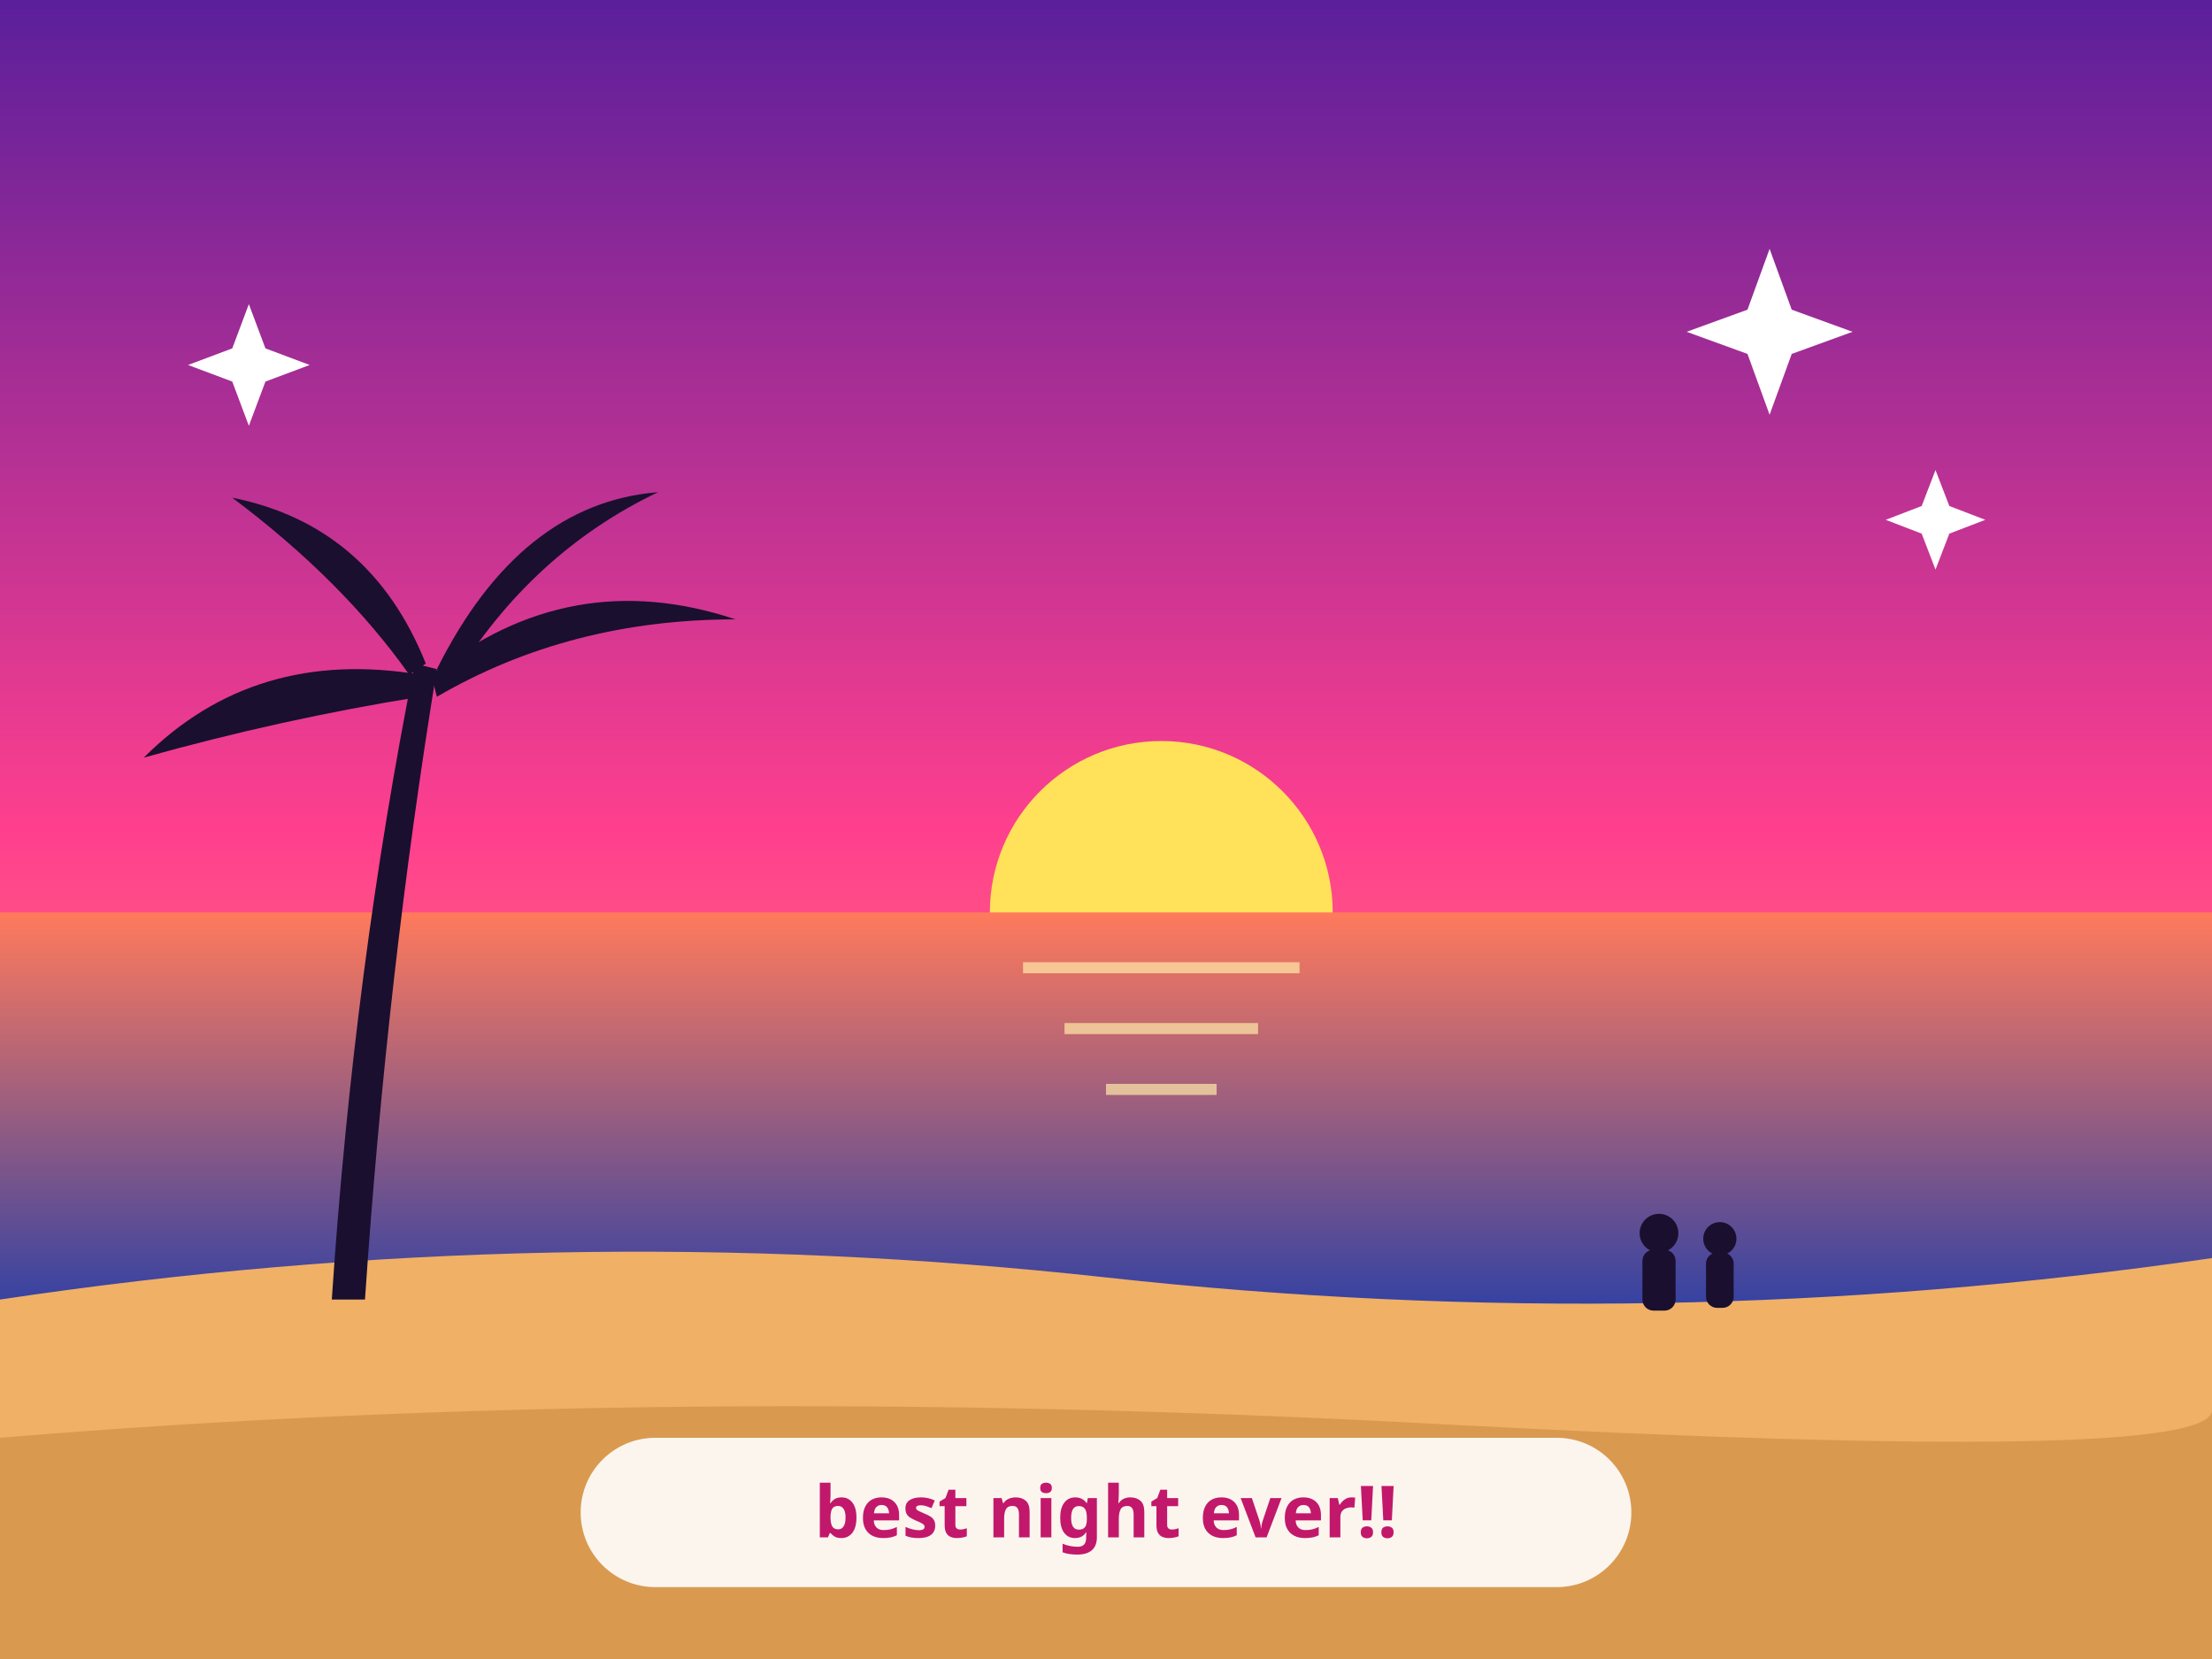
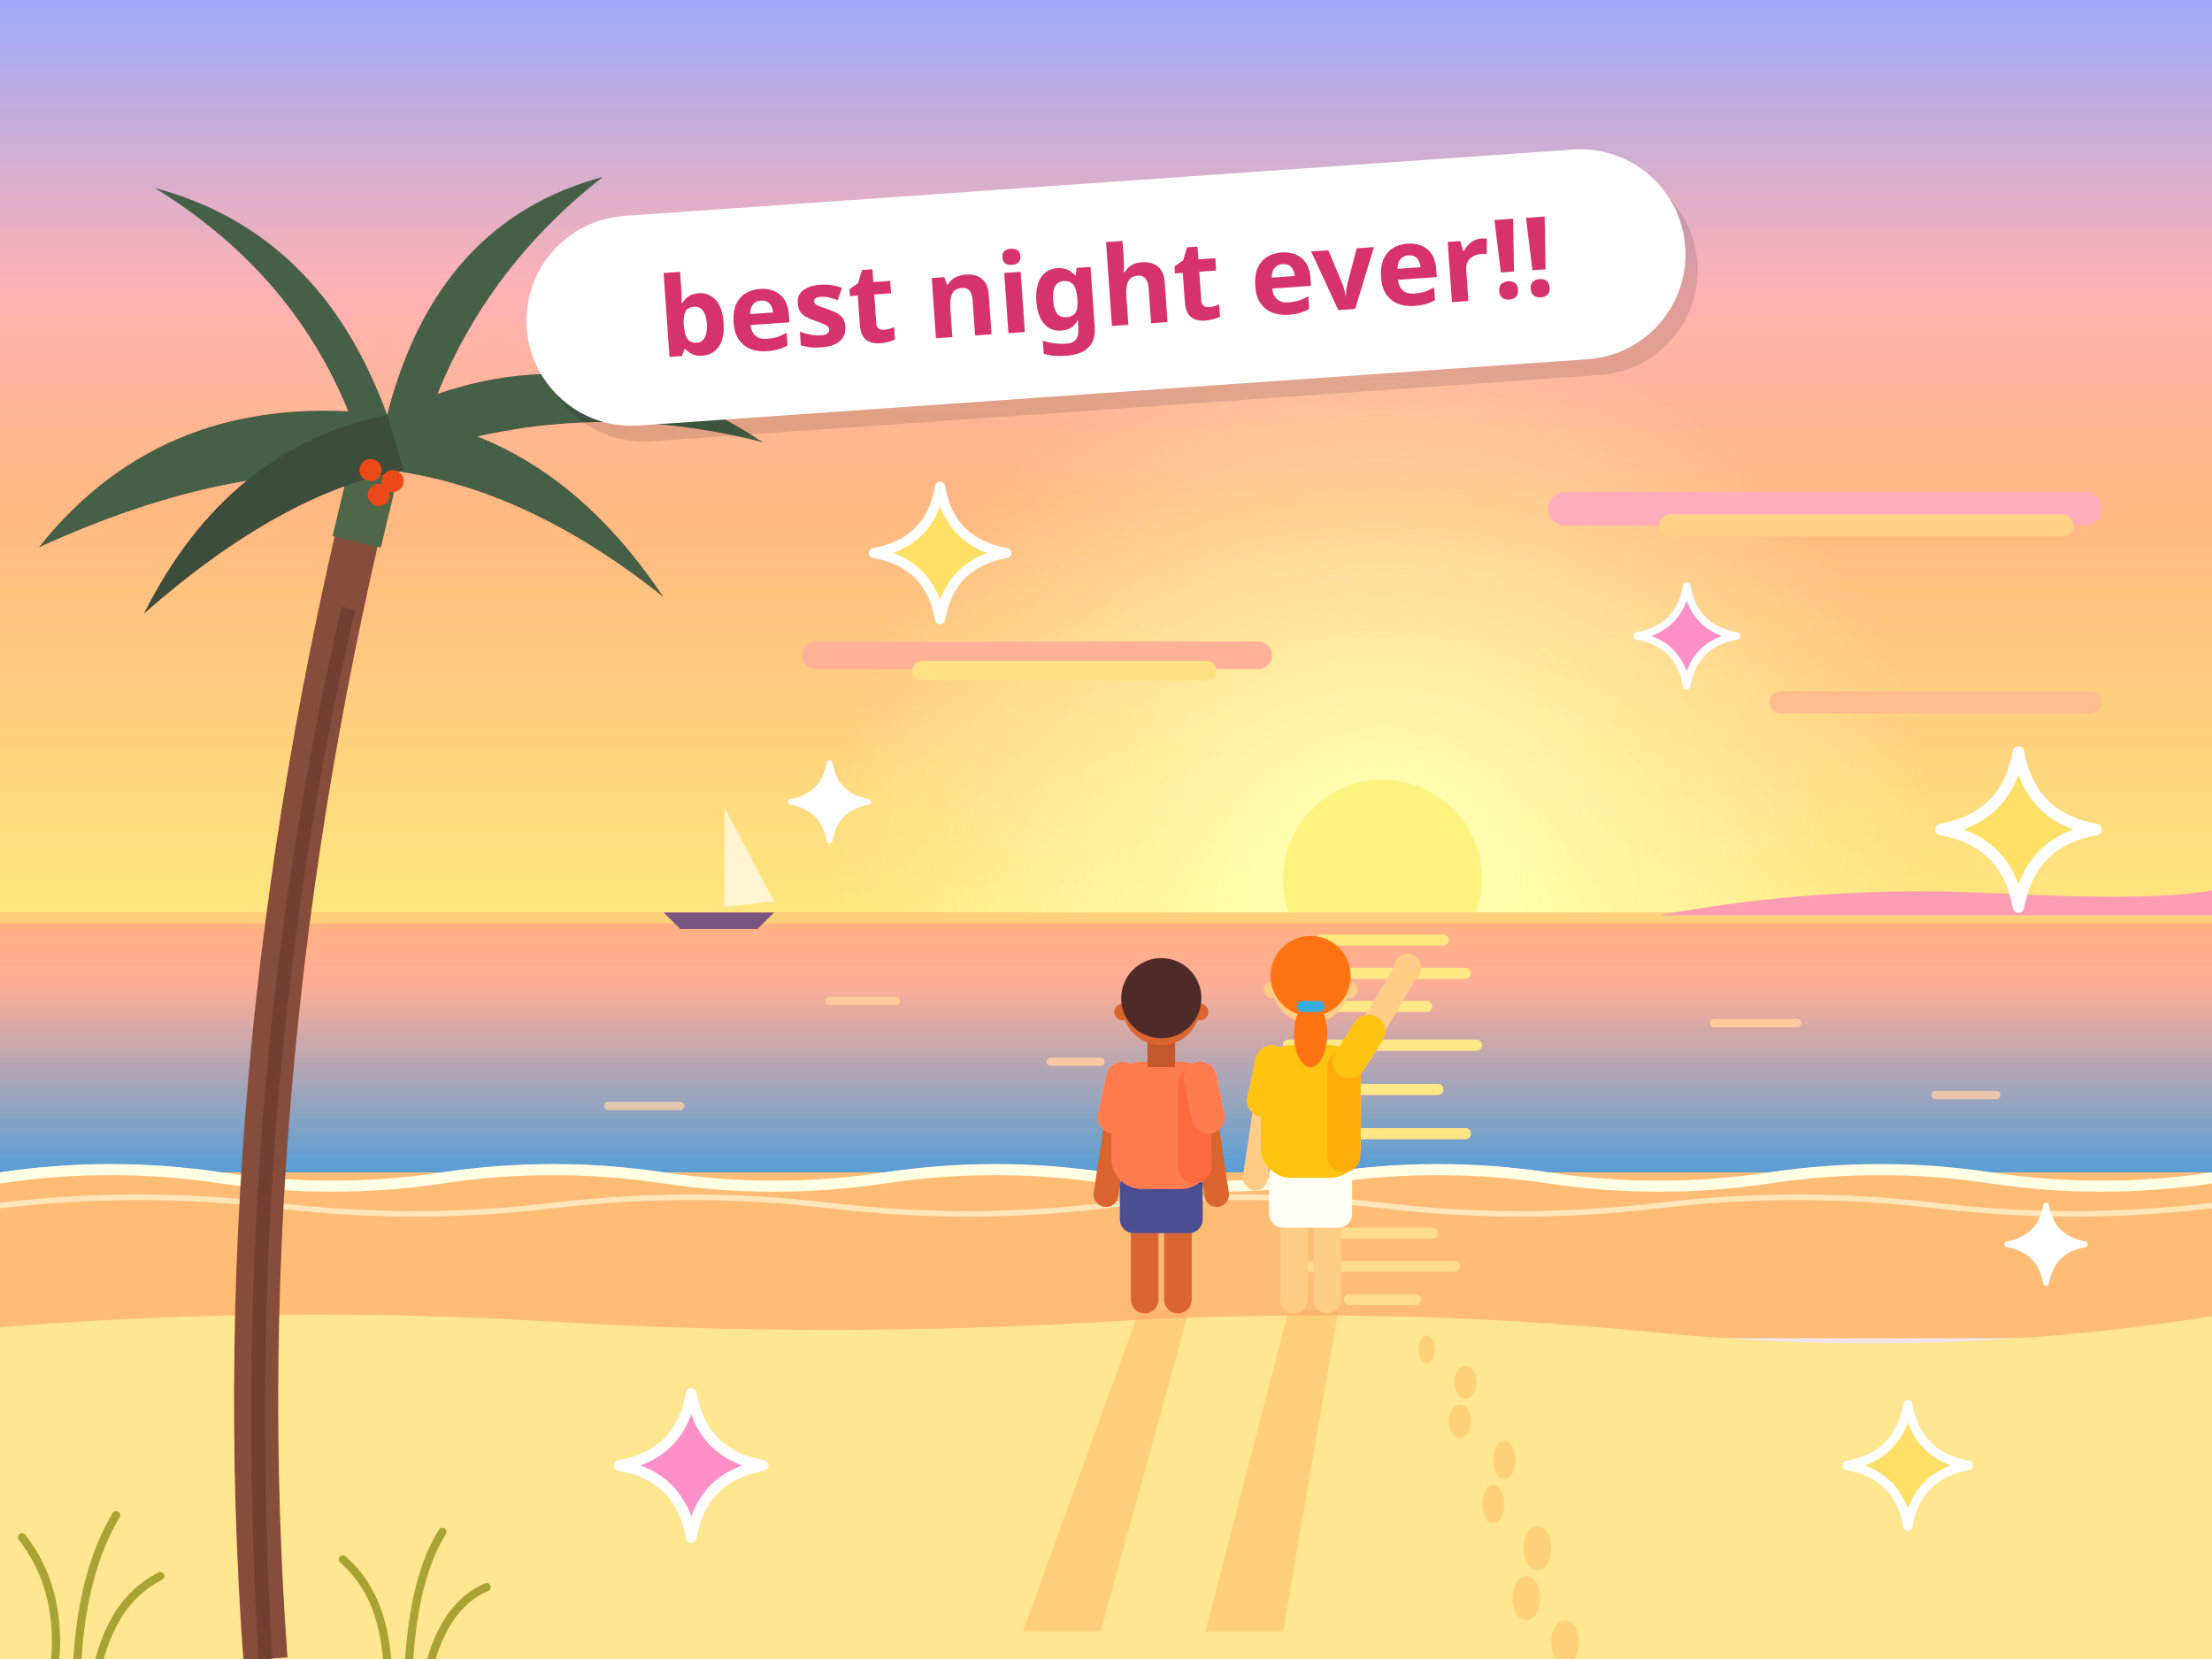
- <svg xmlns="http://www.w3.org/2000/svg" viewBox="0 0 800 600" role="img" aria-label="Beach at sunset, edited with a filter and text">
+ <svg xmlns="http://www.w3.org/2000/svg" viewBox="0 0 800 600" role="img" aria-label="The same Mindil Beach sunset photo, edited with a bright filter, sparkle stickers and the words best night ever!!">
  <defs>
    <linearGradient id="sky" x1="0" y1="0" x2="0" y2="1">
-       <stop offset="0" stop-color="#5b1f9b" />
-       <stop offset="0.5" stop-color="#ff3f8e" />
-       <stop offset="1" stop-color="#ffc24a" />
+       <stop offset="0" stop-color="#7f97c9" />
+       <stop offset="0.55" stop-color="#eeae90" />
+       <stop offset="1" stop-color="#ffd89c" />
    </linearGradient>
    <linearGradient id="sea" x1="0" y1="0" x2="0" y2="1">
-       <stop offset="0" stop-color="#ff7a5c" />
-       <stop offset="1" stop-color="#2a3fa6" />
+       <stop offset="0" stop-color="#e7a88c" />
+       <stop offset="1" stop-color="#4a86ab" />
    </linearGradient>
+     <radialGradient id="glow" cx="0.5" cy="0.5" r="0.5">
+       <stop offset="0" stop-color="#fff1c9" />
+       <stop offset="1" stop-color="#fff1c9" stop-opacity="0" />
+     </radialGradient>
+     <filter id="pop" filterUnits="userSpaceOnUse" x="0" y="0" width="800" height="600" color-interpolation-filters="sRGB">
+       <feColorMatrix type="saturate" values="1.7" />
+       <feComponentTransfer>
+         <feFuncR type="linear" slope="1.12" intercept="0.05" />
+         <feFuncG type="linear" slope="1.1" intercept="0.03" />
+         <feFuncB type="linear" slope="1.05" intercept="0.02" />
+       </feComponentTransfer>
+     </filter>
+     <path id="sparkle" d="M0 -20Q3 -3 20 0Q3 3 0 20Q-3 3 -20 0Q-3 -3 0 -20Z" />
  </defs>
-   <rect width="800" height="600" fill="url(#sky)" />
-   <circle cx="420" cy="330" r="62" fill="#ffe15a" />
-   <rect y="330" width="800" height="150" fill="url(#sea)" />
-   <g stroke="#ffe9a8" stroke-width="4" opacity="0.7">
-     <line x1="370" y1="350" x2="470" y2="350" />
-     <line x1="385" y1="372" x2="455" y2="372" />
-     <line x1="400" y1="394" x2="440" y2="394" />
+   <g id="photo" filter="url(#pop)">
+     <rect width="800" height="332" fill="url(#sky)" />
+     <circle cx="500" cy="318" r="200" fill="url(#glow)" />
+     <circle cx="500" cy="318" r="36" fill="#ffe2a0" />
+     <g id="clouds">
+       <rect x="400" y="120" width="180" height="10" rx="5" fill="#b9a2c4" />
+       <rect x="560" y="178" width="200" height="12" rx="6" fill="#d9a3b0" />
+       <rect x="600" y="186" width="150" height="8" rx="4" fill="#f5c59a" />
+       <rect x="290" y="232" width="170" height="10" rx="5" fill="#e6a99c" />
+       <rect x="330" y="239" width="110" height="7" rx="3.5" fill="#f8d19c" />
+       <rect x="640" y="250" width="120" height="8" rx="4" fill="#efb39a" />
+     </g>
+     <rect y="330" width="800" height="96" fill="url(#sea)" />
+     <rect y="330" width="800" height="4" fill="#ffd59a" opacity="0.6" />
+     <path d="M600 331Q660 320 720 323T800 322V331Z" fill="#b893a3" />
+     <g id="boat">
+       <path d="M240 330h40l-6 6h-28z" fill="#4a4660" />
+       <path d="M262 328V292l18 34z" fill="#f3e3d3" />
+     </g>
+     <g stroke="#ffe2a0" stroke-width="4" stroke-linecap="round" opacity="0.85">
+       <path d="M478 340h44M470 352h60M484 364h32M466 378h68M480 394h40M470 410h60" />
+     </g>
+     <g stroke="#f6d9ab" stroke-width="3" stroke-linecap="round" opacity="0.5">
+       <path d="M300 362h24M380 384h18M620 370h30M700 396h22M220 400h26" />
+     </g>
+     <rect y="424" width="800" height="60" fill="#cfae86" />
+     <g fill="none" stroke="#f8efe2" stroke-linecap="round">
+       <path d="M0 426q40 -6 80 0t80 0t80 0t80 0t80 0t80 0t80 0t80 0t80 0t80 0" stroke-width="4" />
+       <path d="M0 436q50 -6 100 0t100 0t100 0t100 0t100 0t100 0t100 0t100 0" stroke-width="2" opacity="0.6" />
+     </g>
+     <g stroke="#f6d9ab" stroke-width="4" stroke-linecap="round" opacity="0.7">
+       <path d="M482 446h36M474 458h52M488 470h24" />
+     </g>
+     <path d="M0 480Q100 472 200 478T400 478T600 482T800 476V600H0Z" fill="#edd5a5" />
+     <g id="footprints" fill="#dcc08e">
+       <ellipse cx="566" cy="594" rx="5" ry="8" />
+       <ellipse cx="552" cy="578" rx="5" ry="8" />
+       <ellipse cx="556" cy="560" rx="5" ry="8" />
+       <ellipse cx="540" cy="544" rx="4" ry="7" />
+       <ellipse cx="544" cy="528" rx="4" ry="7" />
+       <ellipse cx="528" cy="514" rx="4" ry="6" />
+       <ellipse cx="530" cy="500" rx="4" ry="6" />
+       <ellipse cx="516" cy="488" rx="3" ry="5" />
+     </g>
+     <g id="grass" fill="none" stroke="#7f8c4c" stroke-width="3" stroke-linecap="round">
+       <path d="M20 600q2 -26 -12 -44M28 600q2 -32 14 -52M36 600q6 -22 22 -30M140 600q-2 -24 -16 -36M148 600q2 -30 12 -46M156 600q6 -20 20 -26" />
+     </g>
+     <g fill="#b89a6e" opacity="0.4">
+       <path d="M412 474L370 590H398L430 474Z" />
+       <path d="M466 474L436 590H464L484 474Z" />
+     </g>
+     <g id="friend-left">
+       <g stroke="#8d5a3b" stroke-linecap="round">
+         <path d="M414 440v30M426 440v30" stroke-width="10" />
+         <path d="M406 392l-6 40M434 392l6 40" stroke-width="9" />
+       </g>
+       <rect x="405" y="424" width="30" height="22" rx="5" fill="#2d3e66" />
+       <rect x="402" y="384" width="36" height="46" rx="11" fill="#e27a5f" />
+       <rect x="426" y="386" width="12" height="42" rx="6" fill="#c8664d" />
+       <path d="M406 390l-3 14M434 390l3 14" stroke="#e27a5f" stroke-width="12" stroke-linecap="round" />
+       <rect x="415" y="372" width="10" height="14" fill="#7a4d32" />
+       <circle cx="420" cy="364" r="14" fill="#8d5a3b" />
+       <g fill="#8d5a3b">
+         <circle cx="406" cy="366" r="3" />
+         <circle cx="434" cy="366" r="3" />
+       </g>
+       <circle cx="420" cy="361" r="14.5" fill="#1f1a19" />
+     </g>
+     <g id="friend-right">
+       <g stroke="#e8bf98" stroke-linecap="round">
+         <path d="M468 438v32M480 438v32" stroke-width="10" />
+         <path d="M460 386l-6 40M488 386l20 -34" stroke-width="9" />
+       </g>
+       <circle cx="509" cy="350" r="5" fill="#e8bf98" />
+       <rect x="459" y="420" width="30" height="24" rx="5" fill="#f6f4ef" />
+       <rect x="456" y="378" width="36" height="48" rx="11" fill="#e0b24a" />
+       <rect x="480" y="380" width="12" height="44" rx="6" fill="#c99c3c" />
+       <path d="M460 384l-3 14M488 384l7 -11" stroke="#e0b24a" stroke-width="12" stroke-linecap="round" />
+       <rect x="469" y="366" width="10" height="14" fill="#d9ab84" />
+       <circle cx="474" cy="356" r="14" fill="#e8bf98" />
+       <g fill="#e8bf98">
+         <circle cx="460" cy="358" r="3" />
+         <circle cx="488" cy="358" r="3" />
+       </g>
+       <circle cx="474" cy="353" r="14.5" fill="#a8692f" />
+       <ellipse cx="474" cy="374" rx="6" ry="12" fill="#a8692f" />
+       <rect x="469" y="362" width="10" height="4" rx="2" fill="#3d8fb3" />
+     </g>
+     <g id="palm">
+       <path d="M96 600Q80 380 140 150" stroke="#4f3f35" stroke-width="16" fill="none" />
+       <path d="M96 600Q84 400 126 220" stroke="#3e3129" stroke-width="5" fill="none" />
+       <path d="M129 196L140 150" stroke="#34503f" stroke-width="18" />
+       <g fill="#2a4a3c">
+         <path d="M140 150q-80 -10 -126 48q70 -32 126 -26z" />
+         <path d="M140 150q70 -34 136 10q-70 -18 -136 8z" />
+         <path d="M140 150q-24 -66 -84 -82q52 32 72 86z" />
+         <path d="M140 150q18 -70 78 -86q-46 36 -64 90z" />
+         <path d="M140 150q60 6 100 66q-50 -40 -100 -46z" />
+       </g>
+       <path d="M140 150q-58 12 -88 72q50 -44 94 -52z" fill="#1f382e" />
+       <g fill="#8f4325">
+         <circle cx="134" cy="170" r="4" />
+         <circle cx="142" cy="174" r="4" />
+         <circle cx="137" cy="179" r="4" />
+       </g>
+     </g>
+     <rect width="800" height="600" fill="#ff6f9c" opacity="0.08" />
  </g>
-   <path d="M0 470 Q200 440 400 462 T800 455 V600 H0z" fill="#f0b066" />
-   <path d="M0 520 Q240 500 520 515 T800 510 V600 H0z" fill="#d99a50" />
-   <g fill="#1a0f2e">
-     <path d="M120 470 q8 -120 30 -230 l8 2 q-18 110 -26 228z" />
-     <path d="M152 244 q-60 -10 -100 30 q50 -14 100 -22z" />
-     <path d="M156 244 q50 -40 110 -20 q-60 0 -108 28z" />
-     <path d="M154 240 q-20 -50 -70 -60 q40 30 64 64z" />
-     <path d="M158 242 q30 -60 80 -64 q-46 22 -74 68z" />
+   <g id="stickers" stroke="#ffffff" stroke-width="3" stroke-linejoin="round">
+     <use href="#sparkle" fill="#ffe066" transform="translate(340 200) scale(1.2)" />
+     <use href="#sparkle" fill="#ff8fc7" transform="translate(610 230) scale(0.9)" />
+     <use href="#sparkle" fill="#ffe066" transform="translate(730 300) scale(1.4)" />
+     <use href="#sparkle" fill="#ffffff" transform="translate(300 290) scale(0.7)" />
+     <use href="#sparkle" fill="#ff8fc7" transform="translate(250 530) scale(1.3)" />
+     <use href="#sparkle" fill="#ffe066" transform="translate(690 530) scale(1.1)" />
+     <use href="#sparkle" fill="#ffffff" transform="translate(740 450) scale(0.7)" />
  </g>
-   <g fill="#1a0f2e">
-     <circle cx="600" cy="446" r="7" />
-     <rect x="594" y="452" width="12" height="22" rx="4" />
-     <circle cx="622" cy="448" r="6" />
-     <rect x="617" y="453" width="10" height="20" rx="4" />
+   <g id="label" transform="rotate(-4 400 104)">
+     <rect x="194" y="72" width="420" height="76" rx="38" fill="#000000" opacity="0.12" />
+     <rect x="190" y="66" width="420" height="76" rx="38" fill="#ffffff" />
+     <text x="400" y="118" text-anchor="middle" font-family="sans-serif" font-size="40" font-weight="700" fill="#d6336c">best night ever!!</text>
  </g>
-   <g fill="#ffffff">
-     <path d="M640 90l8 22 22 8-22 8-8 22-8-22-22-8 22-8z" />
-     <path d="M700 170l5 13 13 5-13 5-5 13-5-13-13-5 13-5z" />
-     <path d="M90 110l6 16 16 6-16 6-6 16-6-16-16-6 16-6z" />
-   </g>
-   <rect x="210" y="520" width="380" height="54" rx="27" fill="#ffffff" opacity="0.9" />
-   <text x="400" y="556" text-anchor="middle" font-family="sans-serif" font-weight="800" font-size="26" fill="#c2186b">best night ever!!</text>
</svg>
